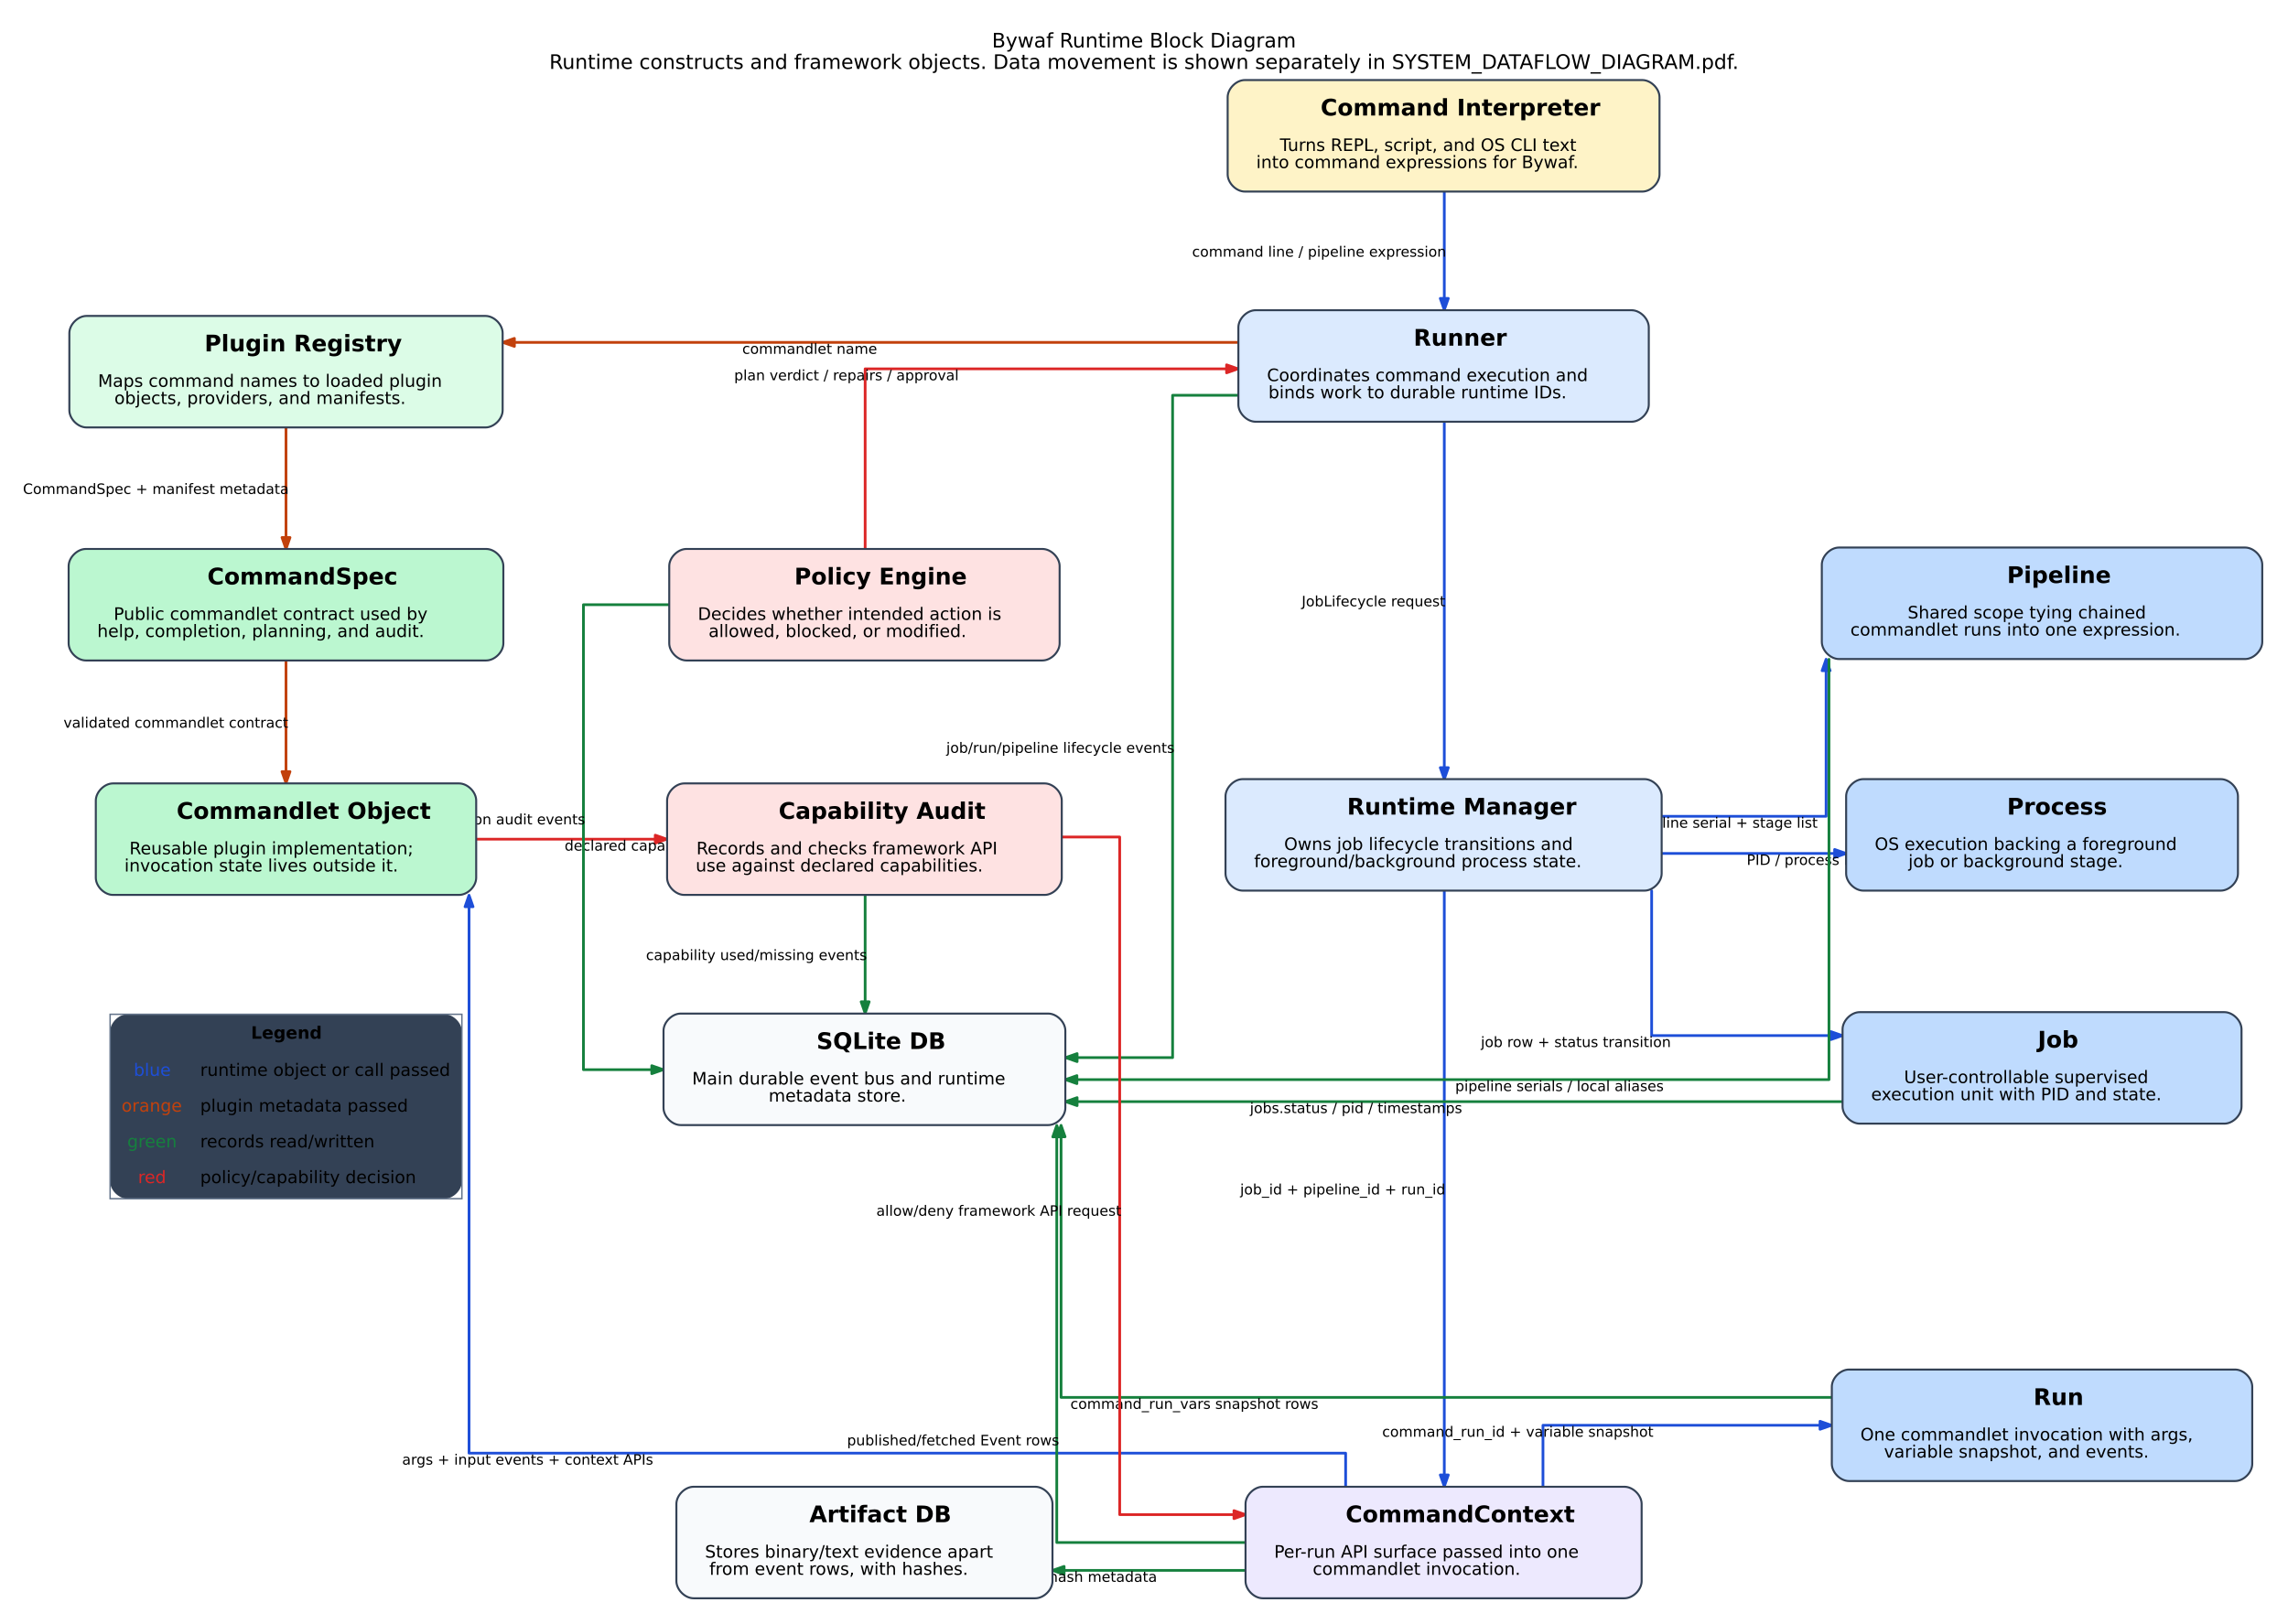
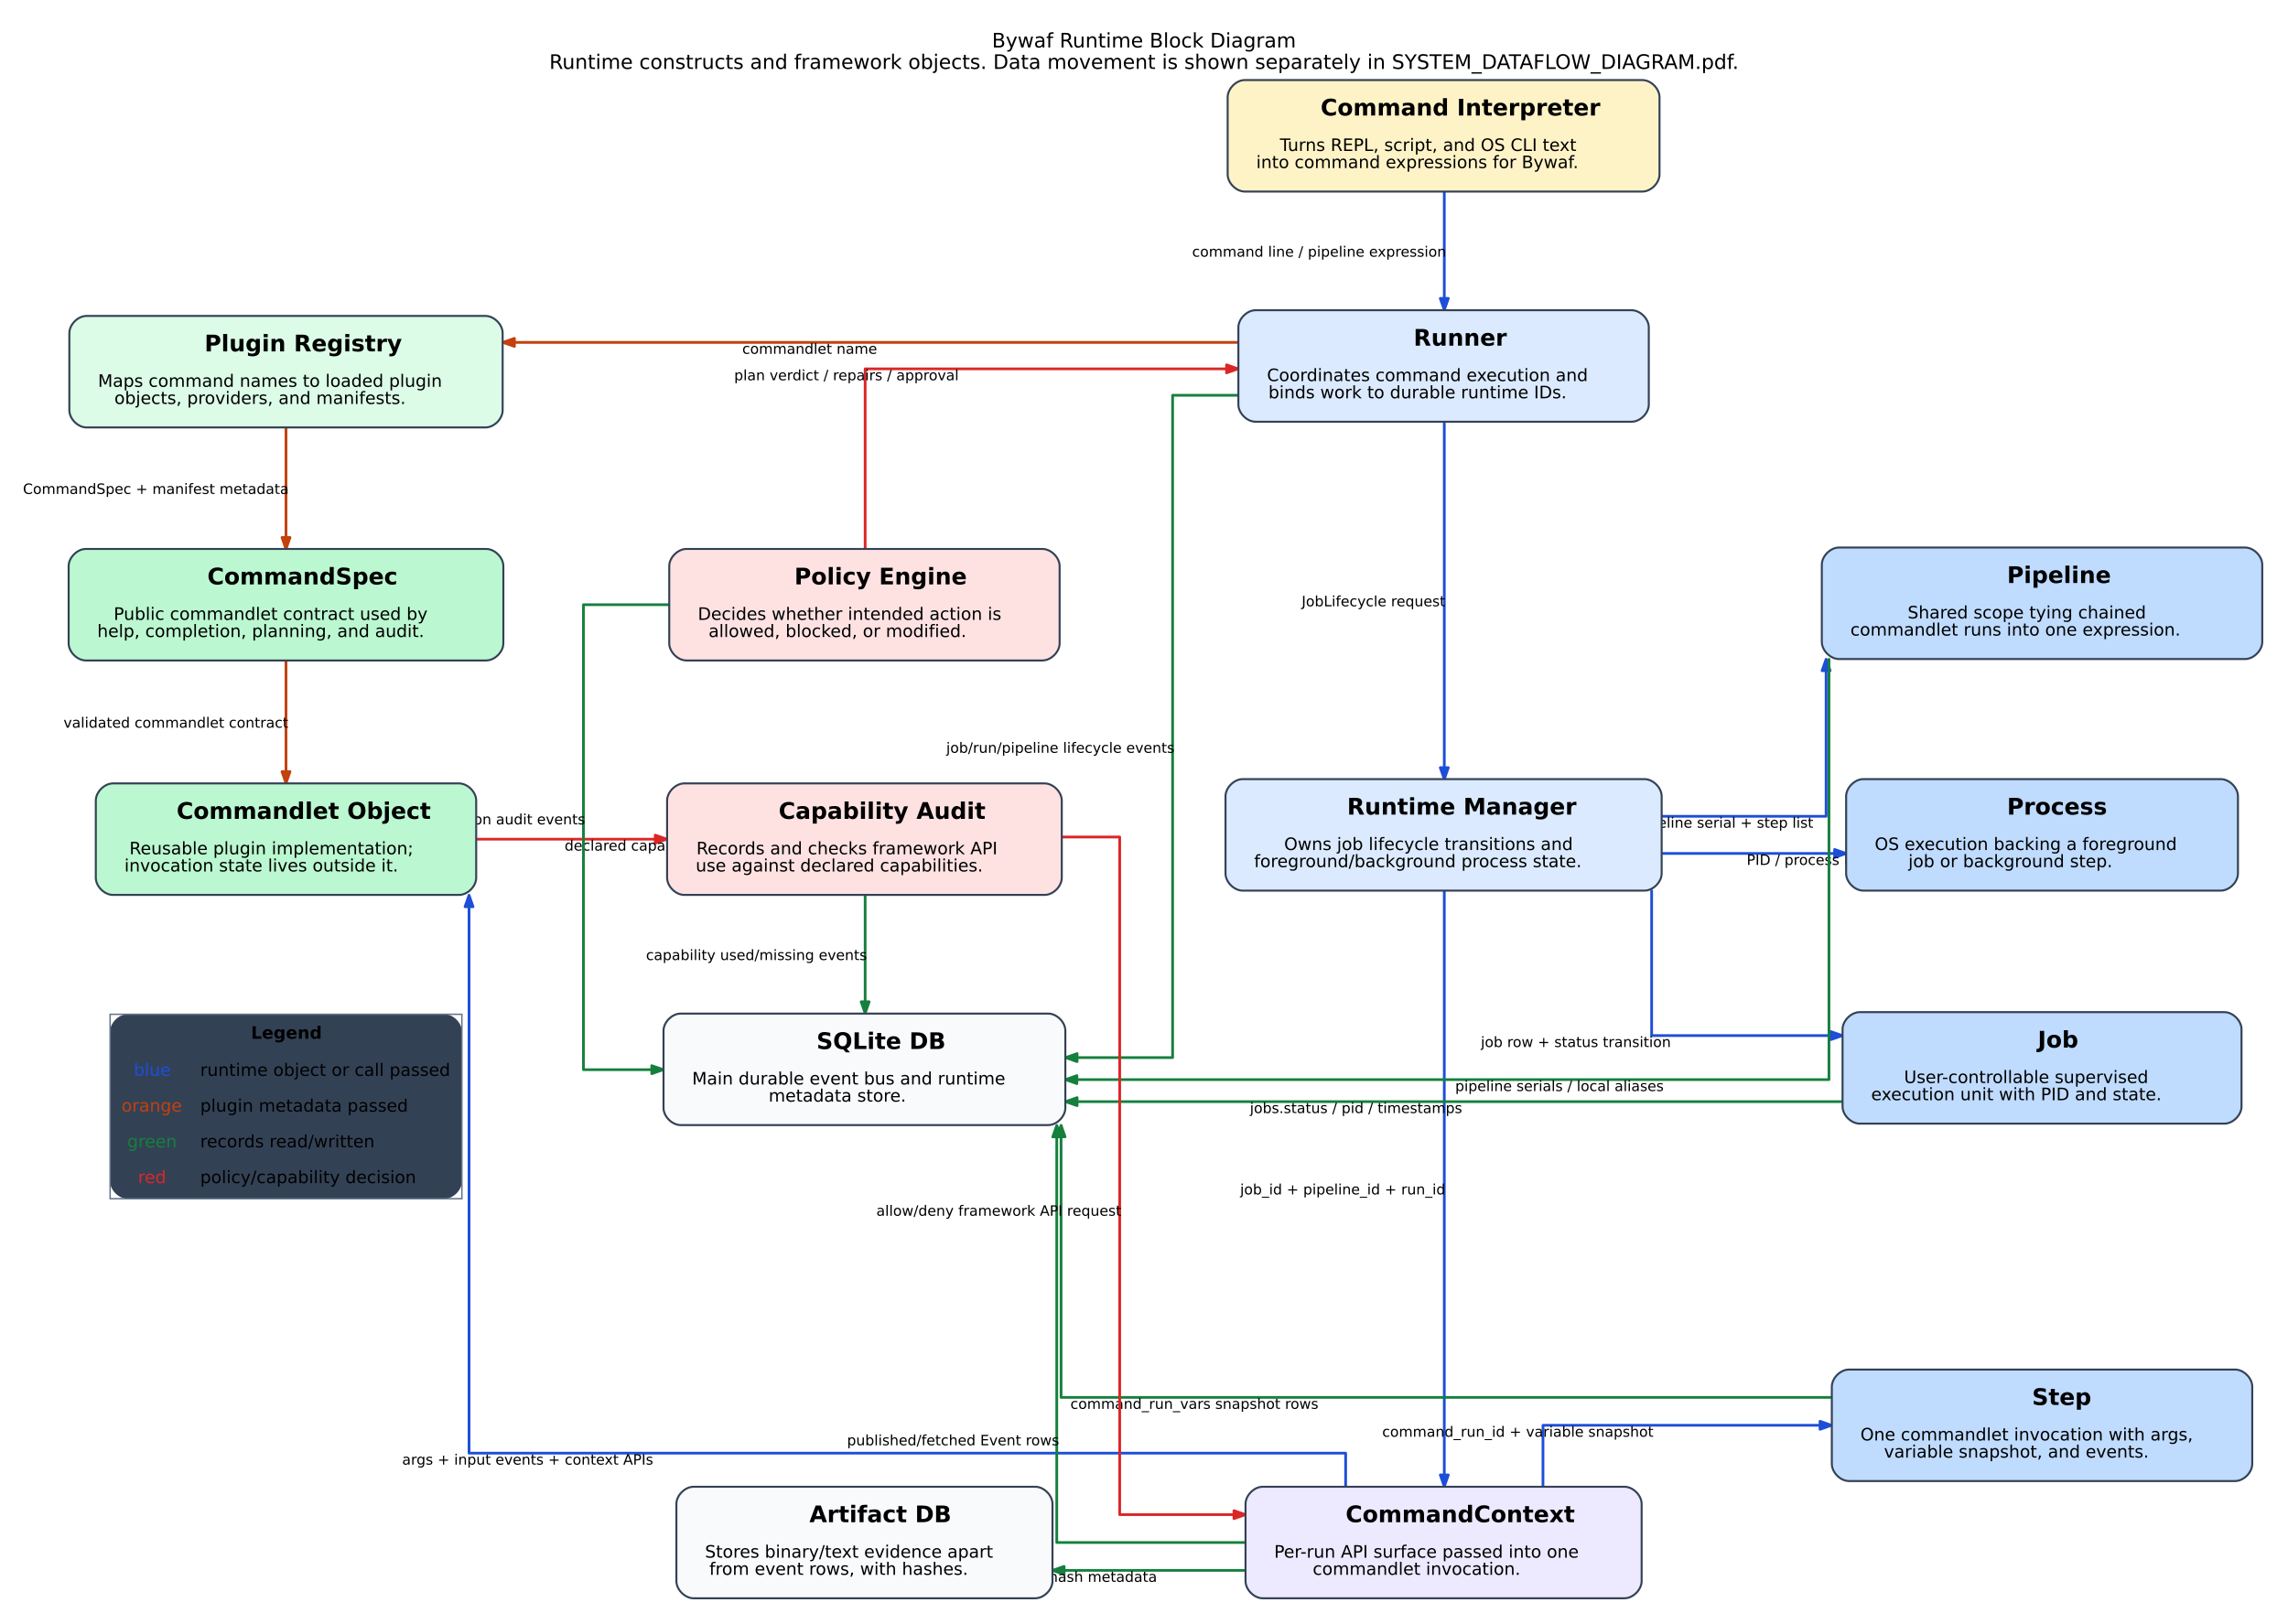
<svg xmlns="http://www.w3.org/2000/svg" width="1600pt" height="1136pt" viewBox="0.00 0.00 1600.00 1136.00">
  <style>
  .edge path { stroke-linejoin: round; stroke-linecap: round; }
  .edge polygon { stroke-linejoin: round; }
</style>
  <g id="graph0" class="graph" transform="scale(1 1) rotate(0) translate(18 1118)">
    <polygon fill="white" stroke="transparent" points="-18,18 -18,-1118 1582,-1118 1582,18 -18,18" />
    <text text-anchor="middle" x="782" y="-1084.8" font-family="DejaVu Sans" font-size="14.00">Bywaf Runtime Block Diagram</text>
    <text text-anchor="middle" x="782" y="-1069.8" font-family="DejaVu Sans" font-size="14.00">Runtime constructs and framework objects. Data movement is shown separately in SYSTEM_DATAFLOW_DIAGRAM.pdf.</text>
    <g id="edge1" class="edge">
      <path fill="none" stroke="#1d4ed8" stroke-width="1.9" d="M992,-983.61C992,-983.61 992,-909.26 992,-909.26" />
      <polygon fill="#1d4ed8" stroke="#1d4ed8" stroke-width="1.9" points="994.8,-909.26 992,-901.26 989.2,-909.26 994.8,-909.26" />
      <text text-anchor="middle" x="904.5" y="-938.44" font-family="DejaVu Sans" font-size="10.00">command line / pipeline expression</text>
    </g>
    <g id="edge2" class="edge">
      <path fill="none" stroke="#c2410c" stroke-width="1.9" d="M847.71,-878.5C847.71,-878.5 341.72,-878.5 341.72,-878.5" />
      <polygon fill="#c2410c" stroke="#c2410c" stroke-width="1.9" points="341.72,-875.7 333.72,-878.5 341.72,-881.3 341.72,-875.7" />
      <text text-anchor="middle" x="548.22" y="-870.5" font-family="DejaVu Sans" font-size="10.00">commandlet name</text>
    </g>
    <g id="edge5" class="edge">
      <path fill="none" stroke="#1d4ed8" stroke-width="1.9" d="M992,-822.76C992,-822.76 992,-581.03 992,-581.03" />
      <polygon fill="#1d4ed8" stroke="#1d4ed8" stroke-width="1.9" points="994.8,-581.03 992,-573.03 989.2,-581.03 994.8,-581.03" />
      <text text-anchor="middle" x="942.5" y="-693.9" font-family="DejaVu Sans" font-size="10.00">JobLifecycle request</text>
    </g>
    <g id="edge12" class="edge">
      <path fill="none" stroke="#15803d" stroke-width="1.9" d="M847.87,-841.5C821.44,-841.5 802,-841.5 802,-841.5 802,-841.5 802,-378.2 802,-378.2 802,-378.2 735.23,-378.2 735.23,-378.2" />
      <polygon fill="#15803d" stroke="#15803d" stroke-width="1.9" points="735.23,-375.4 727.23,-378.2 735.23,-381 735.23,-375.4" />
      <text text-anchor="middle" x="723.5" y="-591.4" font-family="DejaVu Sans" font-size="10.00">job/run/pipeline lifecycle events</text>
    </g>
    <g id="edge3" class="edge">
      <path fill="none" stroke="#c2410c" stroke-width="1.9" d="M182,-818.96C182,-818.96 182,-742.01 182,-742.01" />
      <polygon fill="#c2410c" stroke="#c2410c" stroke-width="1.9" points="184.8,-742.01 182,-734.01 179.2,-742.01 184.8,-742.01" />
      <text text-anchor="middle" x="91" y="-772.48" font-family="DejaVu Sans" font-size="10.00">CommandSpec + manifest metadata</text>
    </g>
    <g id="edge4" class="edge">
      <path fill="none" stroke="#c2410c" stroke-width="1.9" d="M182,-655.72C182,-655.72 182,-578.25 182,-578.25" />
      <polygon fill="#c2410c" stroke="#c2410c" stroke-width="1.9" points="184.8,-578.25 182,-570.25 179.2,-578.25 184.8,-578.25" />
      <text text-anchor="middle" x="105" y="-608.98" font-family="DejaVu Sans" font-size="10.00">validated commandlet contract</text>
    </g>
    <g id="edge20" class="edge">
      <path fill="none" stroke="#dc2626" stroke-width="1.9" d="M315.01,-531C315.01,-531 440.21,-531 440.21,-531" />
      <polygon fill="#dc2626" stroke="#dc2626" stroke-width="1.9" points="440.21,-533.8 448.21,-531 440.21,-528.2 440.21,-533.8" />
      <text text-anchor="middle" x="433.61" y="-523" font-family="DejaVu Sans" font-size="10.00">declared capability set</text>
    </g>
    <g id="edge6" class="edge">
      <path fill="none" stroke="#1d4ed8" stroke-width="1.9" d="M992,-494.74C992,-494.74 992,-86.26 992,-86.26" />
      <polygon fill="#1d4ed8" stroke="#1d4ed8" stroke-width="1.9" points="994.8,-86.26 992,-78.26 989.2,-86.26 994.8,-86.26" />
      <text text-anchor="middle" x="921" y="-282.5" font-family="DejaVu Sans" font-size="10.00">job_id + pipeline_id + run_id</text>
    </g>
    <g id="edge8" class="edge">
      <path fill="none" stroke="#1d4ed8" stroke-width="1.9" d="M1137,-494.89C1137,-453.35 1137,-393.6 1137,-393.6 1137,-393.6 1262.3,-393.6 1262.3,-393.6" />
      <polygon fill="#1d4ed8" stroke="#1d4ed8" stroke-width="1.9" points="1262.3,-396.4 1270.3,-393.6 1262.3,-390.8 1262.3,-396.4" />
      <text text-anchor="middle" x="1084.01" y="-385.6" font-family="DejaVu Sans" font-size="10.00">job row + status transition</text>
    </g>
    <g id="edge9" class="edge">
      <path fill="none" stroke="#1d4ed8" stroke-width="1.9" d="M1144,-547C1204.08,-547 1259,-547 1259,-547 1259,-547 1259,-648.85 1259,-648.85" />
      <polygon fill="#1d4ed8" stroke="#1d4ed8" stroke-width="1.9" points="1256.2,-648.85 1259,-656.85 1261.8,-648.85 1256.2,-648.85" />
-       <text text-anchor="middle" x="1187.93" y="-539" font-family="DejaVu Sans" font-size="10.00">pipeline serial + stage list</text>
+       <text text-anchor="middle" x="1187.93" y="-539" font-family="DejaVu Sans" font-size="10.00">pipeline serial + step list</text>
    </g>
    <g id="edge11" class="edge">
      <path fill="none" stroke="#1d4ed8" stroke-width="1.9" d="M1144.07,-521C1144.07,-521 1264.95,-521 1264.95,-521" />
      <polygon fill="#1d4ed8" stroke="#1d4ed8" stroke-width="1.9" points="1264.95,-523.8 1272.95,-521 1264.95,-518.2 1264.95,-523.8" />
      <text text-anchor="middle" x="1254.51" y="-513" font-family="DejaVu Sans" font-size="10.00">PID / process handle</text>
    </g>
    <g id="edge7" class="edge">
      <path fill="none" stroke="#1d4ed8" stroke-width="1.9" d="M923,-78.23C923,-90.78 923,-101.5 923,-101.5 923,-101.5 310,-101.5 310,-101.5 310,-101.5 310,-483.75 310,-483.75" />
      <polygon fill="#1d4ed8" stroke="#1d4ed8" stroke-width="1.9" points="307.2,-483.75 310,-491.75 312.8,-483.75 307.2,-483.75" />
      <text text-anchor="middle" x="351.01" y="-93.5" font-family="DejaVu Sans" font-size="10.00">args + input events + context APIs</text>
    </g>
    <g id="edge10" class="edge">
      <path fill="none" stroke="#1d4ed8" stroke-width="1.9" d="M1061,-78.08C1061,-99.2 1061,-121 1061,-121 1061,-121 1254.75,-121 1254.75,-121" />
      <polygon fill="#1d4ed8" stroke="#1d4ed8" stroke-width="1.9" points="1254.75,-123.8 1262.75,-121 1254.75,-118.2 1254.75,-123.8" />
      <text text-anchor="middle" x="1043.42" y="-113" font-family="DejaVu Sans" font-size="10.00">command_run_id + variable snapshot</text>
    </g>
    <g id="edge13" class="edge">
      <path fill="none" stroke="#15803d" stroke-width="1.9" d="M852.68,-39C786.27,-39 721,-39 721,-39 721,-39 721,-322.73 721,-322.73" />
      <polygon fill="#15803d" stroke="#15803d" stroke-width="1.9" points="718.2,-322.73 721,-330.73 723.8,-322.73 718.2,-322.73" />
      <text text-anchor="middle" x="648.5" y="-107.02" font-family="DejaVu Sans" font-size="10.00">published/fetched Event rows</text>
    </g>
    <g id="edge14" class="edge">
      <path fill="none" stroke="#15803d" stroke-width="1.9" d="M852.97,-19.5C852.97,-19.5 726.14,-19.5 726.14,-19.5" />
      <polygon fill="#15803d" stroke="#15803d" stroke-width="1.9" points="726.14,-16.7 718.14,-19.5 726.14,-22.3 726.14,-16.7" />
      <text text-anchor="middle" x="712.55" y="-11.5" font-family="DejaVu Sans" font-size="10.00">artifact bytes + hash metadata</text>
    </g>
    <g id="edge15" class="edge">
      <path fill="none" stroke="#15803d" stroke-width="1.9" d="M1270.3,-347.4C1270.3,-347.4 735.23,-347.4 735.23,-347.4" />
      <polygon fill="#15803d" stroke="#15803d" stroke-width="1.9" points="735.23,-344.6 727.23,-347.4 735.23,-350.2 735.23,-344.6" />
      <text text-anchor="middle" x="930.27" y="-339.4" font-family="DejaVu Sans" font-size="10.00">jobs.status / pid / timestamps</text>
    </g>
    <g id="edge16" class="edge">
      <path fill="none" stroke="#15803d" stroke-width="1.9" d="M1261,-656.8C1261,-568.72 1261,-362.8 1261,-362.8 1261,-362.8 735.08,-362.8 735.08,-362.8" />
      <polygon fill="#15803d" stroke="#15803d" stroke-width="1.9" points="735.08,-360 727.08,-362.8 735.08,-365.6 735.08,-360" />
      <text text-anchor="middle" x="1072.54" y="-354.8" font-family="DejaVu Sans" font-size="10.00">pipeline serials / local aliases</text>
    </g>
    <g id="edge17" class="edge">
      <path fill="none" stroke="#15803d" stroke-width="1.9" d="M1262.84,-140.5C1061.27,-140.5 724,-140.5 724,-140.5 724,-140.5 724,-322.81 724,-322.81" />
      <polygon fill="#15803d" stroke="#15803d" stroke-width="1.9" points="721.2,-322.81 724,-330.81 726.8,-322.81 721.2,-322.81" />
      <text text-anchor="middle" x="817.26" y="-132.5" font-family="DejaVu Sans" font-size="10.00">command_run_vars snapshot rows</text>
    </g>
    <g id="edge18" class="edge">
      <path fill="none" stroke="#dc2626" stroke-width="1.9" d="M587,-734.1C587,-782.9 587,-860 587,-860 587,-860 839.75,-860 839.75,-860" />
      <polygon fill="#dc2626" stroke="#dc2626" stroke-width="1.9" points="839.75,-862.8 847.75,-860 839.75,-857.2 839.75,-862.8" />
      <text text-anchor="middle" x="573.93" y="-852" font-family="DejaVu Sans" font-size="10.00">plan verdict / repairs / approval</text>
    </g>
    <g id="edge21" class="edge">
      <path fill="none" stroke="#15803d" stroke-width="1.9" d="M449.76,-695C416.35,-695 390,-695 390,-695 390,-695 390,-369.75 390,-369.75 390,-369.75 437.78,-369.75 437.78,-369.75" />
      <polygon fill="#15803d" stroke="#15803d" stroke-width="1.9" points="437.78,-372.55 445.78,-369.75 437.78,-366.95 437.78,-372.55" />
      <text text-anchor="middle" x="321.5" y="-541.36" font-family="DejaVu Sans" font-size="10.00">policy decision audit events</text>
    </g>
    <g id="edge19" class="edge">
      <path fill="none" stroke="#dc2626" stroke-width="1.9" d="M724.94,-532.5C748.22,-532.5 765,-532.5 765,-532.5 765,-532.5 765,-58.5 765,-58.5 765,-58.5 844.89,-58.5 844.89,-58.5" />
      <polygon fill="#dc2626" stroke="#dc2626" stroke-width="1.9" points="844.9,-61.3 852.89,-58.5 844.89,-55.7 844.9,-61.3" />
      <text text-anchor="middle" x="680.5" y="-267.58" font-family="DejaVu Sans" font-size="10.00">allow/deny framework API request</text>
    </g>
    <g id="edge22" class="edge">
      <path fill="none" stroke="#15803d" stroke-width="1.9" d="M587,-491.61C587,-491.61 587,-417.26 587,-417.26" />
      <polygon fill="#15803d" stroke="#15803d" stroke-width="1.9" points="589.8,-417.26 587,-409.26 584.2,-417.26 589.8,-417.26" />
      <text text-anchor="middle" x="511" y="-446.44" font-family="DejaVu Sans" font-size="10.00">capability used/missing events</text>
    </g>
    <g id="node1" class="node">
      <path fill="#334155" stroke="transparent" stroke-width="1.4" d="M293,-408.5C293,-408.5 71,-408.5 71,-408.5 65,-408.5 59,-402.5 59,-396.5 59,-396.5 59,-291.5 59,-291.5 59,-285.5 65,-279.5 71,-279.5 71,-279.5 293,-279.5 293,-279.5 299,-279.5 305,-285.5 305,-291.5 305,-291.5 305,-396.5 305,-396.5 305,-402.5 299,-408.5 293,-408.5" />
      <text text-anchor="start" x="157.5" y="-391.4" font-family="DejaVu Sans" font-weight="bold" font-size="12.00">Legend</text>
      <text text-anchor="start" x="75.5" y="-365.4" font-family="DejaVu Sans" font-size="12.00" fill="#1d4ed8">blue</text>
      <text text-anchor="start" x="122" y="-365.4" font-family="DejaVu Sans" font-size="12.00">runtime object or call passed</text>
      <text text-anchor="start" x="67" y="-340.4" font-family="DejaVu Sans" font-size="12.00" fill="#c2410c">orange</text>
      <text text-anchor="start" x="122" y="-340.4" font-family="DejaVu Sans" font-size="12.00">plugin metadata passed</text>
      <text text-anchor="start" x="71" y="-315.4" font-family="DejaVu Sans" font-size="12.00" fill="#15803d">green</text>
      <text text-anchor="start" x="122" y="-315.4" font-family="DejaVu Sans" font-size="12.00">records read/written</text>
      <text text-anchor="start" x="78.5" y="-290.4" font-family="DejaVu Sans" font-size="12.00" fill="#dc2626">red</text>
      <text text-anchor="start" x="122" y="-290.4" font-family="DejaVu Sans" font-size="12.00">policy/capability decision</text>
      <polygon fill="none" stroke="#64748b" points="59,-279.5 59,-408.5 305,-408.5 305,-279.5 59,-279.5" />
    </g>
    <g id="node2" class="node">
      <path fill="#fef3c7" stroke="#334155" stroke-width="1.4" d="M1130.5,-1062C1130.5,-1062 852.5,-1062 852.5,-1062 846.5,-1062 840.5,-1056 840.5,-1050 840.5,-1050 840.5,-996 840.5,-996 840.5,-990 846.5,-984 852.5,-984 852.5,-984 1130.5,-984 1130.5,-984 1136.5,-984 1142.5,-990 1142.5,-996 1142.5,-996 1142.5,-1050 1142.5,-1050 1142.5,-1056 1136.5,-1062 1130.5,-1062" />
      <text text-anchor="start" x="882.5" y="-1037.2" font-family="DejaVu Sans" font-size="12.00">      </text>
      <text text-anchor="start" x="905.5" y="-1037.2" font-family="DejaVu Sans" font-weight="bold" font-size="16.00">Command Interpreter</text>
      <text text-anchor="start" x="877" y="-1012.4" font-family="DejaVu Sans" font-size="12.00">      Turns REPL, script, and OS CLI text</text>
      <text text-anchor="start" x="860.5" y="-1000.4" font-family="DejaVu Sans" font-size="12.00">      into command expressions for Bywaf.    </text>
    </g>
    <g id="node3" class="node">
      <path fill="#dbeafe" stroke="#334155" stroke-width="1.4" d="M1123,-901C1123,-901 860,-901 860,-901 854,-901 848,-895 848,-889 848,-889 848,-835 848,-835 848,-829 854,-823 860,-823 860,-823 1123,-823 1123,-823 1129,-823 1135,-829 1135,-835 1135,-835 1135,-889 1135,-889 1135,-895 1129,-901 1123,-901" />
      <text text-anchor="start" x="947.5" y="-876.2" font-family="DejaVu Sans" font-size="12.00">      </text>
      <text text-anchor="start" x="970.5" y="-876.2" font-family="DejaVu Sans" font-weight="bold" font-size="16.00">Runner</text>
      <text text-anchor="start" x="868" y="-851.4" font-family="DejaVu Sans" font-size="12.00">      Coordinates command execution and</text>
      <text text-anchor="start" x="869" y="-839.4" font-family="DejaVu Sans" font-size="12.00">      binds work to durable runtime IDs.    </text>
    </g>
    <g id="node4" class="node">
      <path fill="#dcfce7" stroke="#334155" stroke-width="1.4" d="M321.5,-897C321.5,-897 42.5,-897 42.5,-897 36.5,-897 30.5,-891 30.5,-885 30.5,-885 30.5,-831 30.5,-831 30.5,-825 36.5,-819 42.5,-819 42.5,-819 321.5,-819 321.5,-819 327.5,-819 333.5,-825 333.5,-831 333.5,-831 333.5,-885 333.5,-885 333.5,-891 327.5,-897 321.5,-897" />
      <text text-anchor="start" x="102" y="-872.2" font-family="DejaVu Sans" font-size="12.00">      </text>
      <text text-anchor="start" x="125" y="-872.2" font-family="DejaVu Sans" font-weight="bold" font-size="16.00">Plugin Registry</text>
      <text text-anchor="start" x="50.5" y="-847.4" font-family="DejaVu Sans" font-size="12.00">      Maps command names to loaded plugin</text>
      <text text-anchor="start" x="62" y="-835.4" font-family="DejaVu Sans" font-size="12.00">      objects, providers, and manifests.    </text>
    </g>
    <g id="node5" class="node">
      <path fill="#bbf7d0" stroke="#334155" stroke-width="1.4" d="M322,-734C322,-734 42,-734 42,-734 36,-734 30,-728 30,-722 30,-722 30,-668 30,-668 30,-662 36,-656 42,-656 42,-656 322,-656 322,-656 328,-656 334,-662 334,-668 334,-668 334,-722 334,-722 334,-728 328,-734 322,-734" />
      <text text-anchor="start" x="104" y="-709.2" font-family="DejaVu Sans" font-size="12.00">      </text>
      <text text-anchor="start" x="127" y="-709.2" font-family="DejaVu Sans" font-weight="bold" font-size="16.00">CommandSpec</text>
      <text text-anchor="start" x="61.5" y="-684.4" font-family="DejaVu Sans" font-size="12.00">      Public commandlet contract used by</text>
      <text text-anchor="start" x="50" y="-672.4" font-family="DejaVu Sans" font-size="12.00">      help, completion, planning, and audit.    </text>
    </g>
    <g id="node6" class="node">
      <path fill="#bbf7d0" stroke="#334155" stroke-width="1.4" d="M303,-570C303,-570 61,-570 61,-570 55,-570 49,-564 49,-558 49,-558 49,-504 49,-504 49,-498 55,-492 61,-492 61,-492 303,-492 303,-492 309,-492 315,-498 315,-504 315,-504 315,-558 315,-558 315,-564 309,-570 303,-570" />
      <text text-anchor="start" x="82.5" y="-545.2" font-family="DejaVu Sans" font-size="12.00">      </text>
      <text text-anchor="start" x="105.5" y="-545.2" font-family="DejaVu Sans" font-weight="bold" font-size="16.00">Commandlet Object</text>
      <text text-anchor="start" x="72.5" y="-520.4" font-family="DejaVu Sans" font-size="12.00">      Reusable plugin implementation;</text>
      <text text-anchor="start" x="69" y="-508.4" font-family="DejaVu Sans" font-size="12.00">      invocation state lives outside it.    </text>
    </g>
    <g id="node7" class="node">
      <path fill="#dbeafe" stroke="#334155" stroke-width="1.4" d="M1132,-573C1132,-573 851,-573 851,-573 845,-573 839,-567 839,-561 839,-561 839,-507 839,-507 839,-501 845,-495 851,-495 851,-495 1132,-495 1132,-495 1138,-495 1144,-501 1144,-507 1144,-507 1144,-561 1144,-561 1144,-567 1138,-573 1132,-573" />
      <text text-anchor="start" x="901" y="-548.2" font-family="DejaVu Sans" font-size="12.00">      </text>
      <text text-anchor="start" x="924" y="-548.2" font-family="DejaVu Sans" font-weight="bold" font-size="16.00">Runtime Manager</text>
      <text text-anchor="start" x="880" y="-523.4" font-family="DejaVu Sans" font-size="12.00">      Owns job lifecycle transitions and</text>
      <text text-anchor="start" x="859" y="-511.4" font-family="DejaVu Sans" font-size="12.00">      foreground/background process state.    </text>
    </g>
    <g id="node8" class="node">
      <path fill="#ede9fe" stroke="#334155" stroke-width="1.4" d="M1118,-78C1118,-78 865,-78 865,-78 859,-78 853,-72 853,-66 853,-66 853,-12 853,-12 853,-6 859,0 865,0 865,0 1118,0 1118,0 1124,0 1130,-6 1130,-12 1130,-12 1130,-66 1130,-66 1130,-72 1124,-78 1118,-78" />
      <text text-anchor="start" x="900" y="-53.2" font-family="DejaVu Sans" font-size="12.00">      </text>
      <text text-anchor="start" x="923" y="-53.2" font-family="DejaVu Sans" font-weight="bold" font-size="16.00">CommandContext</text>
      <text text-anchor="start" x="873" y="-28.4" font-family="DejaVu Sans" font-size="12.00">      Per-run API surface passed into one</text>
      <text text-anchor="start" x="900" y="-16.4" font-family="DejaVu Sans" font-size="12.00">      commandlet invocation.    </text>
    </g>
    <g id="node9" class="node">
      <path fill="#bfdbfe" stroke="#334155" stroke-width="1.4" d="M1537.5,-410C1537.5,-410 1282.5,-410 1282.5,-410 1276.5,-410 1270.5,-404 1270.5,-398 1270.5,-398 1270.5,-344 1270.5,-344 1270.5,-338 1276.5,-332 1282.5,-332 1282.5,-332 1537.5,-332 1537.5,-332 1543.5,-332 1549.5,-338 1549.5,-344 1549.5,-344 1549.5,-398 1549.5,-398 1549.5,-404 1543.5,-410 1537.5,-410" />
      <text text-anchor="start" x="1384" y="-385.2" font-family="DejaVu Sans" font-size="12.00">      </text>
      <text text-anchor="start" x="1407" y="-385.2" font-family="DejaVu Sans" font-weight="bold" font-size="16.00">Job</text>
      <text text-anchor="start" x="1313.5" y="-360.4" font-family="DejaVu Sans" font-size="12.00">      User-controllable supervised</text>
      <text text-anchor="start" x="1290.5" y="-348.4" font-family="DejaVu Sans" font-size="12.00">      execution unit with PID and state.    </text>
    </g>
    <g id="node10" class="node">
      <path fill="#bfdbfe" stroke="#334155" stroke-width="1.4" d="M1552,-735C1552,-735 1268,-735 1268,-735 1262,-735 1256,-729 1256,-723 1256,-723 1256,-669 1256,-669 1256,-663 1262,-657 1268,-657 1268,-657 1552,-657 1552,-657 1558,-657 1564,-663 1564,-669 1564,-669 1564,-723 1564,-723 1564,-729 1558,-735 1552,-735" />
      <text text-anchor="start" x="1362.5" y="-710.2" font-family="DejaVu Sans" font-size="12.00">      </text>
      <text text-anchor="start" x="1385.5" y="-710.2" font-family="DejaVu Sans" font-weight="bold" font-size="16.00">Pipeline</text>
      <text text-anchor="start" x="1316" y="-685.4" font-family="DejaVu Sans" font-size="12.00">      Shared scope tying chained</text>
      <text text-anchor="start" x="1276" y="-673.4" font-family="DejaVu Sans" font-size="12.00">      commandlet runs into one expression.    </text>
    </g>
    <g id="node11" class="node">
      <path fill="#bfdbfe" stroke="#334155" stroke-width="1.4" d="M1545,-160C1545,-160 1275,-160 1275,-160 1269,-160 1263,-154 1263,-148 1263,-148 1263,-94 1263,-94 1263,-88 1269,-82 1275,-82 1275,-82 1545,-82 1545,-82 1551,-82 1557,-88 1557,-94 1557,-94 1557,-148 1557,-148 1557,-154 1551,-160 1545,-160" />
      <text text-anchor="start" x="1381" y="-135.2" font-family="DejaVu Sans" font-size="12.00">      </text>
-       <text text-anchor="start" x="1404" y="-135.2" font-family="DejaVu Sans" font-weight="bold" font-size="16.00">Run</text>
+       <text text-anchor="start" x="1403" y="-135.2" font-family="DejaVu Sans" font-weight="bold" font-size="16.00">Step</text>
      <text text-anchor="start" x="1283" y="-110.4" font-family="DejaVu Sans" font-size="12.00">      One commandlet invocation with args,</text>
      <text text-anchor="start" x="1299.5" y="-98.4" font-family="DejaVu Sans" font-size="12.00">      variable snapshot, and events.    </text>
    </g>
    <g id="node12" class="node">
      <path fill="#bfdbfe" stroke="#334155" stroke-width="1.4" d="M1535,-573C1535,-573 1285,-573 1285,-573 1279,-573 1273,-567 1273,-561 1273,-561 1273,-507 1273,-507 1273,-501 1279,-495 1285,-495 1285,-495 1535,-495 1535,-495 1541,-495 1547,-501 1547,-507 1547,-507 1547,-561 1547,-561 1547,-567 1541,-573 1535,-573" />
      <text text-anchor="start" x="1362.5" y="-548.2" font-family="DejaVu Sans" font-size="12.00">      </text>
      <text text-anchor="start" x="1385.5" y="-548.2" font-family="DejaVu Sans" font-weight="bold" font-size="16.00">Process</text>
      <text text-anchor="start" x="1293" y="-523.4" font-family="DejaVu Sans" font-size="12.00">      OS execution backing a foreground</text>
-       <text text-anchor="start" x="1316.5" y="-511.4" font-family="DejaVu Sans" font-size="12.00">      job or background stage.    </text>
+       <text text-anchor="start" x="1316.5" y="-511.4" font-family="DejaVu Sans" font-size="12.00">      job or background step.    </text>
    </g>
    <g id="node13" class="node">
      <path fill="#f8fafc" stroke="#334155" stroke-width="1.4" d="M715,-409C715,-409 458,-409 458,-409 452,-409 446,-403 446,-397 446,-397 446,-343 446,-343 446,-337 452,-331 458,-331 458,-331 715,-331 715,-331 721,-331 727,-337 727,-343 727,-343 727,-397 727,-397 727,-403 721,-409 715,-409" />
      <text text-anchor="start" x="530" y="-384.2" font-family="DejaVu Sans" font-size="12.00">      </text>
      <text text-anchor="start" x="553" y="-384.2" font-family="DejaVu Sans" font-weight="bold" font-size="16.00">SQLite DB</text>
      <text text-anchor="start" x="466" y="-359.4" font-family="DejaVu Sans" font-size="12.00">      Main durable event bus and runtime</text>
      <text text-anchor="start" x="519.5" y="-347.4" font-family="DejaVu Sans" font-size="12.00">      metadata store.    </text>
    </g>
    <g id="node14" class="node">
      <path fill="#f8fafc" stroke="#334155" stroke-width="1.4" d="M706,-78C706,-78 467,-78 467,-78 461,-78 455,-72 455,-66 455,-66 455,-12 455,-12 455,-6 461,0 467,0 467,0 706,0 706,0 712,0 718,-6 718,-12 718,-12 718,-66 718,-66 718,-72 712,-78 706,-78" />
      <text text-anchor="start" x="525" y="-53.2" font-family="DejaVu Sans" font-size="12.00">      </text>
      <text text-anchor="start" x="548" y="-53.2" font-family="DejaVu Sans" font-weight="bold" font-size="16.00">Artifact DB</text>
      <text text-anchor="start" x="475" y="-28.4" font-family="DejaVu Sans" font-size="12.00">      Stores binary/text evidence apart</text>
      <text text-anchor="start" x="478" y="-16.4" font-family="DejaVu Sans" font-size="12.00">      from event rows, with hashes.    </text>
    </g>
    <g id="node15" class="node">
      <path fill="#fee2e2" stroke="#334155" stroke-width="1.4" d="M711,-734C711,-734 462,-734 462,-734 456,-734 450,-728 450,-722 450,-722 450,-668 450,-668 450,-662 456,-656 462,-656 462,-656 711,-656 711,-656 717,-656 723,-662 723,-668 723,-668 723,-722 723,-722 723,-728 717,-734 711,-734" />
      <text text-anchor="start" x="514.5" y="-709.2" font-family="DejaVu Sans" font-size="12.00">      </text>
      <text text-anchor="start" x="537.5" y="-709.2" font-family="DejaVu Sans" font-weight="bold" font-size="16.00">Policy Engine</text>
      <text text-anchor="start" x="470" y="-684.4" font-family="DejaVu Sans" font-size="12.00">      Decides whether intended action is</text>
      <text text-anchor="start" x="477.5" y="-672.4" font-family="DejaVu Sans" font-size="12.00">      allowed, blocked, or modified.    </text>
    </g>
    <g id="node16" class="node">
      <path fill="#fee2e2" stroke="#334155" stroke-width="1.4" d="M712.5,-570C712.5,-570 460.5,-570 460.5,-570 454.5,-570 448.5,-564 448.5,-558 448.5,-558 448.5,-504 448.5,-504 448.5,-498 454.5,-492 460.5,-492 460.5,-492 712.5,-492 712.5,-492 718.5,-492 724.5,-498 724.5,-504 724.5,-504 724.5,-558 724.5,-558 724.5,-564 718.5,-570 712.5,-570" />
      <text text-anchor="start" x="503.5" y="-545.2" font-family="DejaVu Sans" font-size="12.00">      </text>
      <text text-anchor="start" x="526.5" y="-545.2" font-family="DejaVu Sans" font-weight="bold" font-size="16.00">Capability Audit</text>
      <text text-anchor="start" x="469" y="-520.4" font-family="DejaVu Sans" font-size="12.00">      Records and checks framework API</text>
      <text text-anchor="start" x="468.5" y="-508.4" font-family="DejaVu Sans" font-size="12.00">      use against declared capabilities.    </text>
    </g>
  </g>
</svg>
